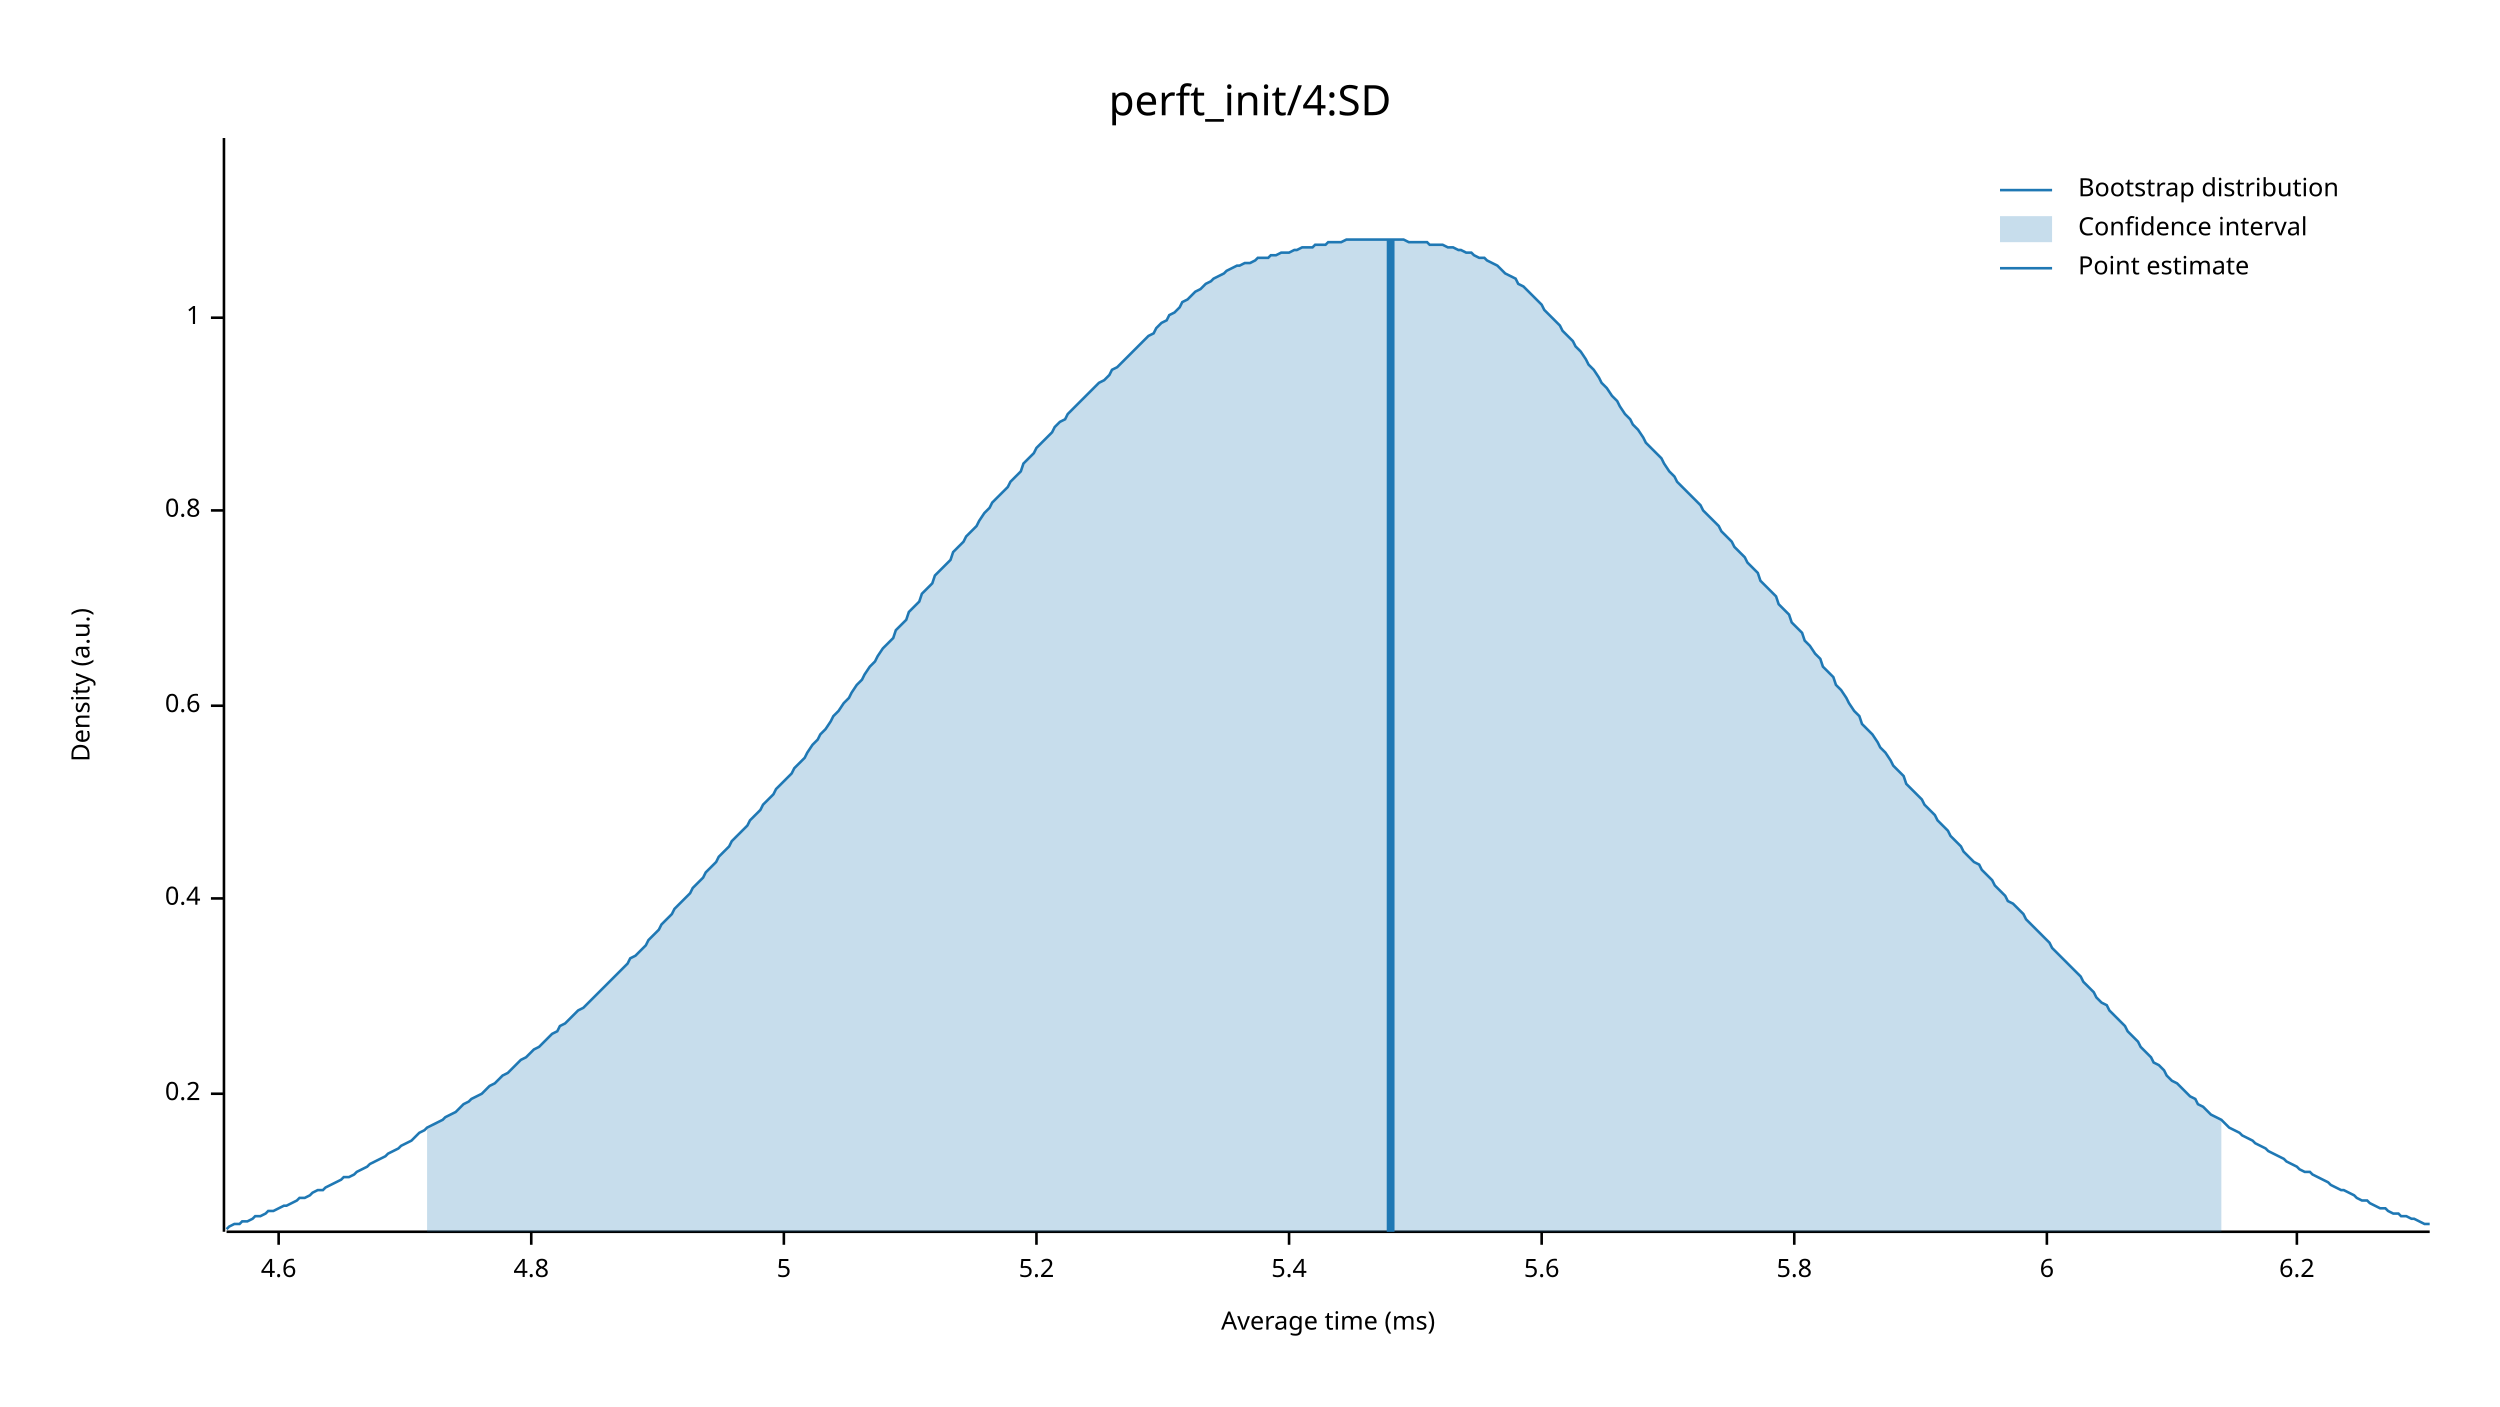
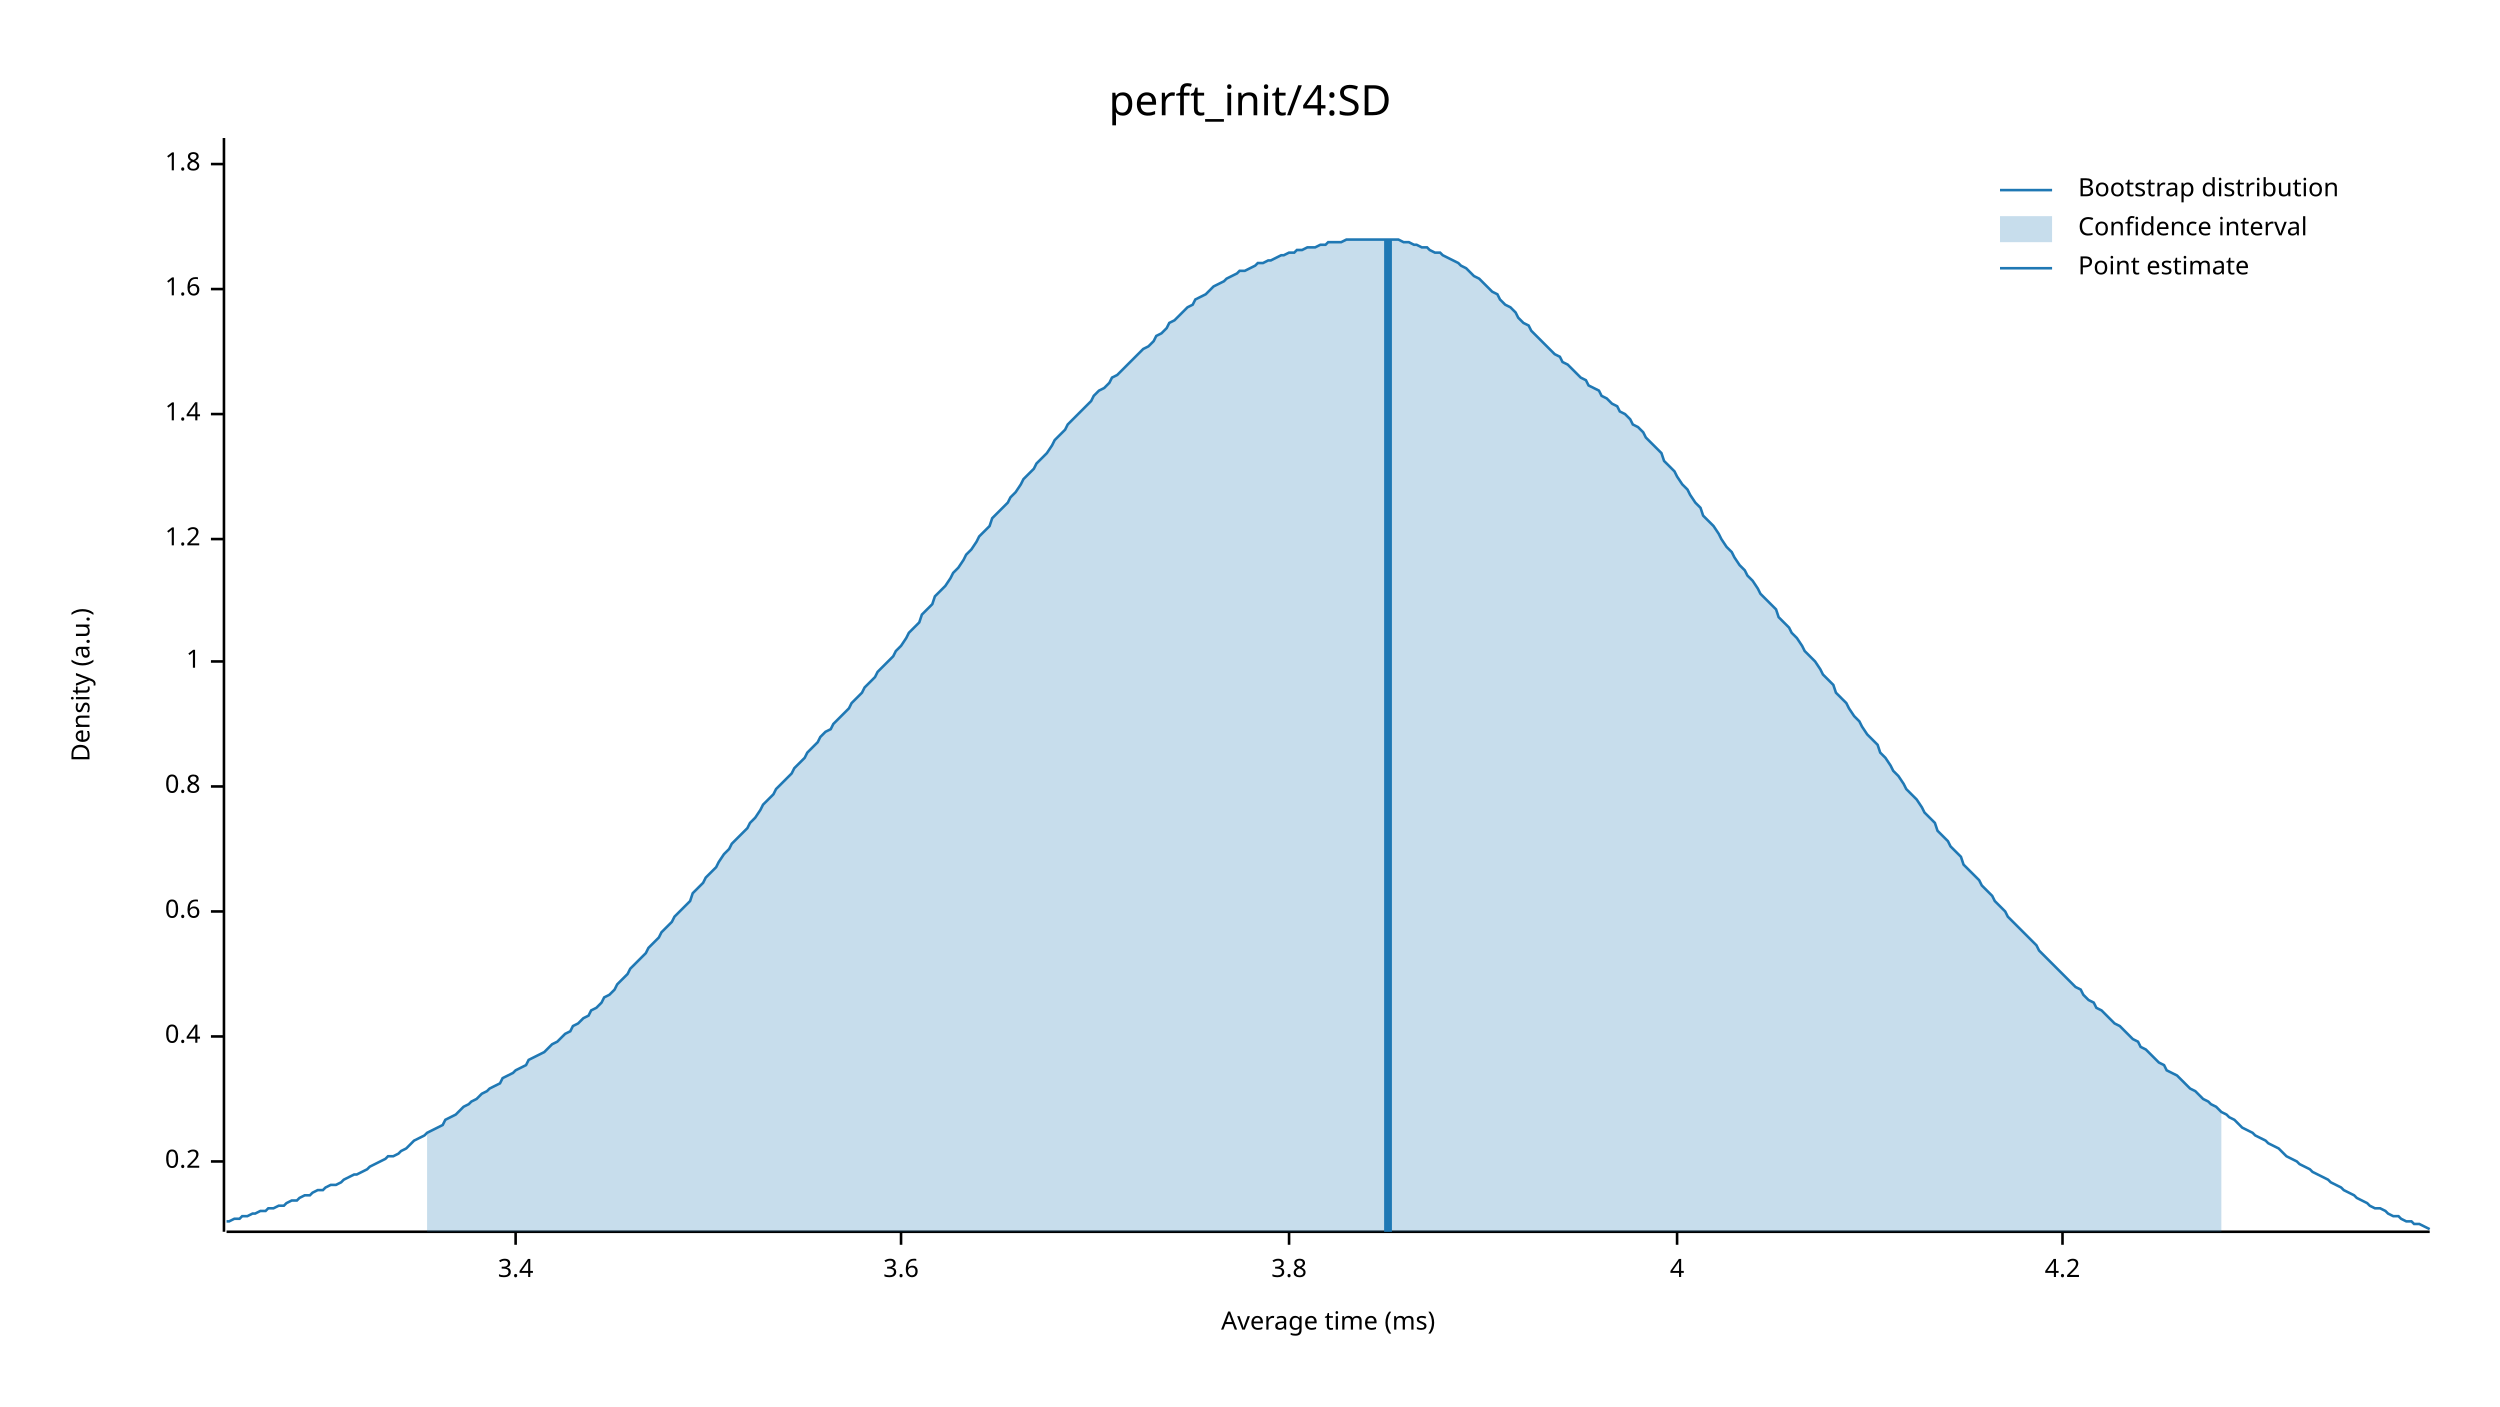
<svg xmlns="http://www.w3.org/2000/svg" width="960" height="540" viewBox="0 0 960 540">
  <text x="480" y="32" dy="0.76em" text-anchor="middle" font-family="sans-serif" font-size="16.129" opacity="1" fill="#000000">
perft_init/4:SD
</text>
  <text x="27" y="263" dy="0.76em" text-anchor="middle" font-family="sans-serif" font-size="9.677" opacity="1" fill="#000000" transform="rotate(270, 27, 263)">
Density (a.u.)
</text>
  <text x="510" y="513" dy="-0.5ex" text-anchor="middle" font-family="sans-serif" font-size="9.677" opacity="1" fill="#000000">
Average time (ms)
</text>
  <polyline fill="none" opacity="1" stroke="#000000" stroke-width="1" points="86,53 86,473 " />
-   <text x="77" y="420" dy="0.5ex" text-anchor="end" font-family="sans-serif" font-size="9.677" opacity="1" fill="#000000">
+   <text x="77" y="446" dy="0.5ex" text-anchor="end" font-family="sans-serif" font-size="9.677" opacity="1" fill="#000000">
0.2
</text>
-   <polyline fill="none" opacity="1" stroke="#000000" stroke-width="1" points="81,420 86,420 " />
-   <text x="77" y="345" dy="0.5ex" text-anchor="end" font-family="sans-serif" font-size="9.677" opacity="1" fill="#000000">
+   <polyline fill="none" opacity="1" stroke="#000000" stroke-width="1" points="81,446 86,446 " />
+   <text x="77" y="398" dy="0.5ex" text-anchor="end" font-family="sans-serif" font-size="9.677" opacity="1" fill="#000000">
0.4
</text>
-   <polyline fill="none" opacity="1" stroke="#000000" stroke-width="1" points="81,345 86,345 " />
-   <text x="77" y="271" dy="0.5ex" text-anchor="end" font-family="sans-serif" font-size="9.677" opacity="1" fill="#000000">
+   <polyline fill="none" opacity="1" stroke="#000000" stroke-width="1" points="81,398 86,398 " />
+   <text x="77" y="350" dy="0.5ex" text-anchor="end" font-family="sans-serif" font-size="9.677" opacity="1" fill="#000000">
0.6
</text>
-   <polyline fill="none" opacity="1" stroke="#000000" stroke-width="1" points="81,271 86,271 " />
-   <text x="77" y="196" dy="0.5ex" text-anchor="end" font-family="sans-serif" font-size="9.677" opacity="1" fill="#000000">
+   <polyline fill="none" opacity="1" stroke="#000000" stroke-width="1" points="81,350 86,350 " />
+   <text x="77" y="302" dy="0.5ex" text-anchor="end" font-family="sans-serif" font-size="9.677" opacity="1" fill="#000000">
0.8
</text>
-   <polyline fill="none" opacity="1" stroke="#000000" stroke-width="1" points="81,196 86,196 " />
-   <text x="77" y="122" dy="0.5ex" text-anchor="end" font-family="sans-serif" font-size="9.677" opacity="1" fill="#000000">
+   <polyline fill="none" opacity="1" stroke="#000000" stroke-width="1" points="81,302 86,302 " />
+   <text x="77" y="254" dy="0.5ex" text-anchor="end" font-family="sans-serif" font-size="9.677" opacity="1" fill="#000000">
1
</text>
-   <polyline fill="none" opacity="1" stroke="#000000" stroke-width="1" points="81,122 86,122 " />
+   <polyline fill="none" opacity="1" stroke="#000000" stroke-width="1" points="81,254 86,254 " />
+   <text x="77" y="207" dy="0.5ex" text-anchor="end" font-family="sans-serif" font-size="9.677" opacity="1" fill="#000000">
+ 1.2
+ </text>
+   <polyline fill="none" opacity="1" stroke="#000000" stroke-width="1" points="81,207 86,207 " />
+   <text x="77" y="159" dy="0.5ex" text-anchor="end" font-family="sans-serif" font-size="9.677" opacity="1" fill="#000000">
+ 1.4
+ </text>
+   <polyline fill="none" opacity="1" stroke="#000000" stroke-width="1" points="81,159 86,159 " />
+   <text x="77" y="111" dy="0.5ex" text-anchor="end" font-family="sans-serif" font-size="9.677" opacity="1" fill="#000000">
+ 1.6
+ </text>
+   <polyline fill="none" opacity="1" stroke="#000000" stroke-width="1" points="81,111 86,111 " />
+   <text x="77" y="63" dy="0.5ex" text-anchor="end" font-family="sans-serif" font-size="9.677" opacity="1" fill="#000000">
+ 1.8
+ </text>
+   <polyline fill="none" opacity="1" stroke="#000000" stroke-width="1" points="81,63 86,63 " />
  <polyline fill="none" opacity="1" stroke="#000000" stroke-width="1" points="87,473 933,473 " />
-   <text x="107" y="483" dy="0.76em" text-anchor="middle" font-family="sans-serif" font-size="9.677" opacity="1" fill="#000000">
- 4.6
+   <text x="198" y="483" dy="0.76em" text-anchor="middle" font-family="sans-serif" font-size="9.677" opacity="1" fill="#000000">
+ 3.4
</text>
-   <polyline fill="none" opacity="1" stroke="#000000" stroke-width="1" points="107,473 107,478 " />
-   <text x="204" y="483" dy="0.76em" text-anchor="middle" font-family="sans-serif" font-size="9.677" opacity="1" fill="#000000">
- 4.8
+   <polyline fill="none" opacity="1" stroke="#000000" stroke-width="1" points="198,473 198,478 " />
+   <text x="346" y="483" dy="0.76em" text-anchor="middle" font-family="sans-serif" font-size="9.677" opacity="1" fill="#000000">
+ 3.6
</text>
-   <polyline fill="none" opacity="1" stroke="#000000" stroke-width="1" points="204,473 204,478 " />
-   <text x="301" y="483" dy="0.76em" text-anchor="middle" font-family="sans-serif" font-size="9.677" opacity="1" fill="#000000">
- 5
- </text>
-   <polyline fill="none" opacity="1" stroke="#000000" stroke-width="1" points="301,473 301,478 " />
-   <text x="398" y="483" dy="0.76em" text-anchor="middle" font-family="sans-serif" font-size="9.677" opacity="1" fill="#000000">
- 5.2
- </text>
-   <polyline fill="none" opacity="1" stroke="#000000" stroke-width="1" points="398,473 398,478 " />
+   <polyline fill="none" opacity="1" stroke="#000000" stroke-width="1" points="346,473 346,478 " />
  <text x="495" y="483" dy="0.76em" text-anchor="middle" font-family="sans-serif" font-size="9.677" opacity="1" fill="#000000">
- 5.4
+ 3.8
</text>
  <polyline fill="none" opacity="1" stroke="#000000" stroke-width="1" points="495,473 495,478 " />
-   <text x="592" y="483" dy="0.76em" text-anchor="middle" font-family="sans-serif" font-size="9.677" opacity="1" fill="#000000">
- 5.6
+   <text x="644" y="483" dy="0.76em" text-anchor="middle" font-family="sans-serif" font-size="9.677" opacity="1" fill="#000000">
+ 4
</text>
-   <polyline fill="none" opacity="1" stroke="#000000" stroke-width="1" points="592,473 592,478 " />
-   <text x="689" y="483" dy="0.76em" text-anchor="middle" font-family="sans-serif" font-size="9.677" opacity="1" fill="#000000">
- 5.8
+   <polyline fill="none" opacity="1" stroke="#000000" stroke-width="1" points="644,473 644,478 " />
+   <text x="792" y="483" dy="0.76em" text-anchor="middle" font-family="sans-serif" font-size="9.677" opacity="1" fill="#000000">
+ 4.2
</text>
-   <polyline fill="none" opacity="1" stroke="#000000" stroke-width="1" points="689,473 689,478 " />
-   <text x="786" y="483" dy="0.76em" text-anchor="middle" font-family="sans-serif" font-size="9.677" opacity="1" fill="#000000">
- 6
- </text>
-   <polyline fill="none" opacity="1" stroke="#000000" stroke-width="1" points="786,473 786,478 " />
-   <text x="882" y="483" dy="0.76em" text-anchor="middle" font-family="sans-serif" font-size="9.677" opacity="1" fill="#000000">
- 6.2
- </text>
-   <polyline fill="none" opacity="1" stroke="#000000" stroke-width="1" points="882,473 882,478 " />
-   <polyline fill="none" opacity="1" stroke="#1F78B4" stroke-width="1" points="87,472 88,471 90,470 92,470 93,469 95,469 97,468 98,467 100,467 102,466 103,465 105,465 107,464 109,463 110,463 112,462 114,461 115,460 117,460 119,459 120,458 122,457 124,457 125,456 127,455 129,454 131,453 132,452 134,452 136,451 137,450 139,449 141,448 142,447 144,446 146,445 148,444 149,443 151,442 153,441 154,440 156,439 158,438 159,437 161,435 163,434 164,433 166,432 168,431 170,430 171,429 173,428 175,427 176,426 178,424 180,423 181,422 183,421 185,420 187,418 188,417 190,416 192,414 193,413 195,412 197,410 198,409 200,407 202,406 203,405 205,403 207,402 209,400 210,399 212,397 214,396 215,394 217,393 219,391 220,390 222,388 224,387 226,385 227,384 229,382 231,380 232,379 234,377 236,375 237,374 239,372 241,370 242,368 244,367 246,365 248,363 249,361 251,359 253,357 254,355 256,353 258,351 259,349 261,347 263,345 265,343 266,341 268,339 270,337 271,335 273,333 275,331 276,329 278,327 280,325 281,323 283,321 285,319 287,317 288,315 290,313 292,311 293,309 295,307 297,305 298,303 300,301 302,299 304,297 305,295 307,293 309,291 310,289 312,286 314,284 315,282 317,280 319,277 320,275 322,273 324,270 326,268 327,266 329,263 331,261 332,259 334,256 336,254 337,252 339,249 341,247 343,245 344,242 346,240 348,238 349,235 351,233 353,231 354,228 356,226 358,224 359,221 361,219 363,217 365,215 366,212 368,210 370,208 371,206 373,204 375,202 376,200 378,197 380,195 381,193 383,191 385,189 387,187 388,185 390,183 392,181 393,178 395,176 397,174 398,172 400,170 402,168 404,166 405,164 407,162 409,161 410,159 412,157 414,155 415,154 417,152 419,150 420,149 422,147 424,146 426,144 427,142 429,141 431,139 432,138 434,136 436,134 437,133 439,131 441,129 443,128 444,126 446,124 448,123 449,121 451,120 453,118 454,116 456,115 458,113 459,112 461,111 463,109 465,108 466,107 468,106 470,105 471,104 473,103 475,102 476,102 478,101 480,101 482,100 483,99 485,99 487,99 488,98 490,98 492,97 493,97 495,97 497,96 498,96 500,95 502,95 504,95 505,94 507,94 509,94 510,93 512,93 514,93 515,93 517,92 519,92 521,92 522,92 524,92 526,92 527,92 529,92 531,92 532,92 534,92 536,92 537,92 539,92 541,93 543,93 544,93 546,93 548,93 549,94 551,94 553,94 554,94 556,95 558,95 560,96 561,96 563,97 565,97 566,98 568,99 570,99 571,100 573,101 575,102 576,103 578,105 580,106 582,107 583,109 585,110 587,112 588,113 590,115 592,117 593,119 595,121 597,123 599,125 600,127 602,129 604,131 605,133 607,135 609,138 610,140 612,142 614,145 615,147 617,149 619,152 621,154 622,156 624,159 626,161 627,163 629,165 631,168 632,170 634,172 636,174 638,176 639,178 641,181 643,183 644,185 646,187 648,189 649,190 651,192 653,194 654,196 656,198 658,200 660,202 661,204 663,206 665,208 666,210 668,212 670,214 671,216 673,218 675,220 676,223 678,225 680,227 682,229 683,232 685,234 687,236 688,239 690,241 692,243 693,246 695,248 697,251 699,253 700,256 702,258 704,260 705,263 707,265 709,268 710,270 712,273 714,275 715,278 717,280 719,282 721,285 722,287 724,289 726,292 727,294 729,296 731,298 732,301 734,303 736,305 738,307 739,309 741,311 743,313 744,315 746,317 748,319 749,321 751,323 753,325 754,327 756,329 758,331 760,332 761,334 763,336 765,338 766,340 768,342 770,344 771,346 773,347 775,349 777,351 778,353 780,355 782,357 783,358 785,360 787,362 788,364 790,366 792,368 793,369 795,371 797,373 799,375 800,377 802,379 804,381 805,383 807,385 809,386 810,388 812,390 814,392 816,394 817,396 819,398 821,400 822,402 824,404 826,406 827,408 829,409 831,411 832,413 834,415 836,416 838,418 839,419 841,421 843,422 844,424 846,425 848,427 849,428 851,429 853,430 855,432 856,433 858,434 860,435 861,436 863,437 865,438 866,439 868,440 870,441 871,442 873,443 875,444 877,445 878,446 880,447 882,448 883,449 885,450 887,450 888,451 890,452 892,453 894,454 895,455 897,456 899,457 900,457 902,458 904,459 905,460 907,461 909,461 910,462 912,463 914,464 916,464 917,465 919,466 921,466 922,467 924,467 926,468 927,468 929,469 931,470 933,470 " />
-   <polygon opacity="0.25" fill="#1F78B4" points="164,433 166,432 168,431 170,430 171,429 173,428 175,427 176,426 178,424 180,423 181,422 183,421 185,420 187,418 188,417 190,416 192,414 193,413 195,412 197,410 198,409 200,407 202,406 203,405 205,403 207,402 209,400 210,399 212,397 214,396 215,394 217,393 219,391 220,390 222,388 224,387 226,385 227,384 229,382 231,380 232,379 234,377 236,375 237,374 239,372 241,370 242,368 244,367 246,365 248,363 249,361 251,359 253,357 254,355 256,353 258,351 259,349 261,347 263,345 265,343 266,341 268,339 270,337 271,335 273,333 275,331 276,329 278,327 280,325 281,323 283,321 285,319 287,317 288,315 290,313 292,311 293,309 295,307 297,305 298,303 300,301 302,299 304,297 305,295 307,293 309,291 310,289 312,286 314,284 315,282 317,280 319,277 320,275 322,273 324,270 326,268 327,266 329,263 331,261 332,259 334,256 336,254 337,252 339,249 341,247 343,245 344,242 346,240 348,238 349,235 351,233 353,231 354,228 356,226 358,224 359,221 361,219 363,217 365,215 366,212 368,210 370,208 371,206 373,204 375,202 376,200 378,197 380,195 381,193 383,191 385,189 387,187 388,185 390,183 392,181 393,178 395,176 397,174 398,172 400,170 402,168 404,166 405,164 407,162 409,161 410,159 412,157 414,155 415,154 417,152 419,150 420,149 422,147 424,146 426,144 427,142 429,141 431,139 432,138 434,136 436,134 437,133 439,131 441,129 443,128 444,126 446,124 448,123 449,121 451,120 453,118 454,116 456,115 458,113 459,112 461,111 463,109 465,108 466,107 468,106 470,105 471,104 473,103 475,102 476,102 478,101 480,101 482,100 483,99 485,99 487,99 488,98 490,98 492,97 493,97 495,97 497,96 498,96 500,95 502,95 504,95 505,94 507,94 509,94 510,93 512,93 514,93 515,93 517,92 519,92 521,92 522,92 524,92 526,92 527,92 529,92 531,92 532,92 534,92 536,92 537,92 539,92 541,93 543,93 544,93 546,93 548,93 549,94 551,94 553,94 554,94 556,95 558,95 560,96 561,96 563,97 565,97 566,98 568,99 570,99 571,100 573,101 575,102 576,103 578,105 580,106 582,107 583,109 585,110 587,112 588,113 590,115 592,117 593,119 595,121 597,123 599,125 600,127 602,129 604,131 605,133 607,135 609,138 610,140 612,142 614,145 615,147 617,149 619,152 621,154 622,156 624,159 626,161 627,163 629,165 631,168 632,170 634,172 636,174 638,176 639,178 641,181 643,183 644,185 646,187 648,189 649,190 651,192 653,194 654,196 656,198 658,200 660,202 661,204 663,206 665,208 666,210 668,212 670,214 671,216 673,218 675,220 676,223 678,225 680,227 682,229 683,232 685,234 687,236 688,239 690,241 692,243 693,246 695,248 697,251 699,253 700,256 702,258 704,260 705,263 707,265 709,268 710,270 712,273 714,275 715,278 717,280 719,282 721,285 722,287 724,289 726,292 727,294 729,296 731,298 732,301 734,303 736,305 738,307 739,309 741,311 743,313 744,315 746,317 748,319 749,321 751,323 753,325 754,327 756,329 758,331 760,332 761,334 763,336 765,338 766,340 768,342 770,344 771,346 773,347 775,349 777,351 778,353 780,355 782,357 783,358 785,360 787,362 788,364 790,366 792,368 793,369 795,371 797,373 799,375 800,377 802,379 804,381 805,383 807,385 809,386 810,388 812,390 814,392 816,394 817,396 819,398 821,400 822,402 824,404 826,406 827,408 829,409 831,411 832,413 834,415 836,416 838,418 839,419 841,421 843,422 844,424 846,425 848,427 849,428 851,429 853,430 853,473 164,473 " />
-   <polyline fill="none" opacity="1" stroke="#1F78B4" stroke-width="3" points="534,473 534,92 " />
+   <polyline fill="none" opacity="1" stroke="#000000" stroke-width="1" points="792,473 792,478 " />
+   <polyline fill="none" opacity="1" stroke="#1F78B4" stroke-width="1" points="87,469 88,469 90,468 92,468 93,467 95,467 97,466 98,466 100,465 102,465 103,464 105,464 107,463 109,463 110,462 112,461 114,461 115,460 117,459 119,459 120,458 122,457 124,457 125,456 127,455 129,455 131,454 132,453 134,452 136,451 137,451 139,450 141,449 142,448 144,447 146,446 148,445 149,444 151,444 153,443 154,442 156,441 158,439 159,438 161,437 163,436 164,435 166,434 168,433 170,432 171,430 173,429 175,428 176,427 178,425 180,424 181,423 183,422 185,420 187,419 188,418 190,417 192,416 193,414 195,413 197,412 198,411 200,410 202,409 203,407 205,406 207,405 209,404 210,403 212,401 214,400 215,399 217,397 219,396 220,394 222,393 224,391 226,390 227,388 229,387 231,385 232,383 234,382 236,380 237,378 239,376 241,374 242,372 244,370 246,368 248,366 249,364 251,362 253,360 254,358 256,356 258,354 259,352 261,350 263,348 265,346 266,343 268,341 270,339 271,337 273,335 275,333 276,331 278,328 280,326 281,324 283,322 285,320 287,318 288,316 290,314 292,311 293,309 295,307 297,305 298,303 300,301 302,299 304,297 305,295 307,293 309,291 310,289 312,287 314,285 315,283 317,281 319,280 320,278 322,276 324,274 326,272 327,270 329,268 331,266 332,264 334,262 336,260 337,258 339,256 341,254 343,252 344,250 346,248 348,245 349,243 351,241 353,239 354,236 356,234 358,232 359,229 361,227 363,225 365,222 366,220 368,218 370,215 371,213 373,211 375,208 376,206 378,204 380,202 381,199 383,197 385,195 387,193 388,191 390,189 392,186 393,184 395,182 397,180 398,178 400,176 402,174 404,171 405,169 407,167 409,165 410,163 412,161 414,159 415,158 417,156 419,154 420,152 422,150 424,149 426,147 427,145 429,144 431,142 432,141 434,139 436,137 437,136 439,134 441,133 443,131 444,129 446,128 448,126 449,124 451,123 453,121 454,120 456,118 458,117 459,115 461,114 463,113 465,111 466,110 468,109 470,108 471,107 473,106 475,105 476,104 478,104 480,103 482,102 483,101 485,101 487,100 488,100 490,99 492,98 493,98 495,97 497,97 498,96 500,96 502,95 504,95 505,95 507,94 509,94 510,93 512,93 514,93 515,93 517,92 519,92 521,92 522,92 524,92 526,92 527,92 529,92 531,92 532,92 534,92 536,92 537,92 539,93 541,93 543,94 544,94 546,95 548,95 549,96 551,97 553,97 554,98 556,99 558,100 560,101 561,102 563,103 565,105 566,106 568,107 570,109 571,110 573,112 575,113 576,115 578,117 580,118 582,120 583,122 585,124 587,125 588,127 590,129 592,131 593,132 595,134 597,136 599,137 600,139 602,140 604,142 605,143 607,145 609,146 610,148 612,149 614,150 615,152 617,153 619,155 621,156 622,158 624,159 626,161 627,163 629,164 631,166 632,168 634,170 636,172 638,174 639,177 641,179 643,181 644,183 646,186 648,188 649,190 651,193 653,195 654,198 656,200 658,202 660,205 661,207 663,210 665,212 666,214 668,217 670,219 671,221 673,223 675,226 676,228 678,230 680,232 682,234 683,237 685,239 687,241 688,243 690,245 692,248 693,250 695,252 697,254 699,257 700,259 702,261 704,263 705,266 707,268 709,270 710,272 712,275 714,277 715,279 717,282 719,284 721,286 722,289 724,291 726,294 727,296 729,298 731,301 732,303 734,305 736,307 738,310 739,312 741,314 743,316 744,319 746,321 748,323 749,325 751,327 753,329 754,332 756,334 758,336 760,338 761,340 763,342 765,344 766,346 768,348 770,350 771,352 773,354 775,356 777,358 778,359 780,361 782,363 783,365 785,367 787,369 788,370 790,372 792,374 793,375 795,377 797,379 799,380 800,382 802,384 804,385 805,387 807,388 809,390 810,391 812,393 814,394 816,396 817,397 819,399 821,400 822,402 824,403 826,405 827,406 829,408 831,409 832,411 834,412 836,413 838,415 839,416 841,418 843,419 844,420 846,422 848,423 849,424 851,425 853,427 855,428 856,429 858,430 860,432 861,433 863,434 865,435 866,436 868,437 870,438 871,439 873,440 875,441 877,443 878,444 880,445 882,446 883,447 885,448 887,449 888,450 890,451 892,452 894,453 895,454 897,455 899,456 900,457 902,458 904,459 905,460 907,461 909,462 910,463 912,464 914,464 916,465 917,466 919,467 921,467 922,468 924,469 926,469 927,470 929,470 931,471 933,472 " />
+   <polygon opacity="0.25" fill="#1F78B4" points="164,435 166,434 168,433 170,432 171,430 173,429 175,428 176,427 178,425 180,424 181,423 183,422 185,420 187,419 188,418 190,417 192,416 193,414 195,413 197,412 198,411 200,410 202,409 203,407 205,406 207,405 209,404 210,403 212,401 214,400 215,399 217,397 219,396 220,394 222,393 224,391 226,390 227,388 229,387 231,385 232,383 234,382 236,380 237,378 239,376 241,374 242,372 244,370 246,368 248,366 249,364 251,362 253,360 254,358 256,356 258,354 259,352 261,350 263,348 265,346 266,343 268,341 270,339 271,337 273,335 275,333 276,331 278,328 280,326 281,324 283,322 285,320 287,318 288,316 290,314 292,311 293,309 295,307 297,305 298,303 300,301 302,299 304,297 305,295 307,293 309,291 310,289 312,287 314,285 315,283 317,281 319,280 320,278 322,276 324,274 326,272 327,270 329,268 331,266 332,264 334,262 336,260 337,258 339,256 341,254 343,252 344,250 346,248 348,245 349,243 351,241 353,239 354,236 356,234 358,232 359,229 361,227 363,225 365,222 366,220 368,218 370,215 371,213 373,211 375,208 376,206 378,204 380,202 381,199 383,197 385,195 387,193 388,191 390,189 392,186 393,184 395,182 397,180 398,178 400,176 402,174 404,171 405,169 407,167 409,165 410,163 412,161 414,159 415,158 417,156 419,154 420,152 422,150 424,149 426,147 427,145 429,144 431,142 432,141 434,139 436,137 437,136 439,134 441,133 443,131 444,129 446,128 448,126 449,124 451,123 453,121 454,120 456,118 458,117 459,115 461,114 463,113 465,111 466,110 468,109 470,108 471,107 473,106 475,105 476,104 478,104 480,103 482,102 483,101 485,101 487,100 488,100 490,99 492,98 493,98 495,97 497,97 498,96 500,96 502,95 504,95 505,95 507,94 509,94 510,93 512,93 514,93 515,93 517,92 519,92 521,92 522,92 524,92 526,92 527,92 529,92 531,92 532,92 534,92 536,92 537,92 539,93 541,93 543,94 544,94 546,95 548,95 549,96 551,97 553,97 554,98 556,99 558,100 560,101 561,102 563,103 565,105 566,106 568,107 570,109 571,110 573,112 575,113 576,115 578,117 580,118 582,120 583,122 585,124 587,125 588,127 590,129 592,131 593,132 595,134 597,136 599,137 600,139 602,140 604,142 605,143 607,145 609,146 610,148 612,149 614,150 615,152 617,153 619,155 621,156 622,158 624,159 626,161 627,163 629,164 631,166 632,168 634,170 636,172 638,174 639,177 641,179 643,181 644,183 646,186 648,188 649,190 651,193 653,195 654,198 656,200 658,202 660,205 661,207 663,210 665,212 666,214 668,217 670,219 671,221 673,223 675,226 676,228 678,230 680,232 682,234 683,237 685,239 687,241 688,243 690,245 692,248 693,250 695,252 697,254 699,257 700,259 702,261 704,263 705,266 707,268 709,270 710,272 712,275 714,277 715,279 717,282 719,284 721,286 722,289 724,291 726,294 727,296 729,298 731,301 732,303 734,305 736,307 738,310 739,312 741,314 743,316 744,319 746,321 748,323 749,325 751,327 753,329 754,332 756,334 758,336 760,338 761,340 763,342 765,344 766,346 768,348 770,350 771,352 773,354 775,356 777,358 778,359 780,361 782,363 783,365 785,367 787,369 788,370 790,372 792,374 793,375 795,377 797,379 799,380 800,382 802,384 804,385 805,387 807,388 809,390 810,391 812,393 814,394 816,396 817,397 819,399 821,400 822,402 824,403 826,405 827,406 829,408 831,409 832,411 834,412 836,413 838,415 839,416 841,418 843,419 844,420 846,422 848,423 849,424 851,425 853,427 853,473 164,473 " />
+   <polyline fill="none" opacity="1" stroke="#1F78B4" stroke-width="3" points="533,473 533,92 " />
  <text x="798" y="68" dy="0.76em" text-anchor="start" font-family="sans-serif" font-size="9.677" opacity="1" fill="#000000">
Bootstrap distribution
</text>
  <text x="798" y="83" dy="0.76em" text-anchor="start" font-family="sans-serif" font-size="9.677" opacity="1" fill="#000000">
Confidence interval
</text>
  <text x="798" y="98" dy="0.76em" text-anchor="start" font-family="sans-serif" font-size="9.677" opacity="1" fill="#000000">
Point estimate
</text>
  <polyline fill="none" opacity="1" stroke="#1F78B4" stroke-width="1" points="768,73 788,73 " />
  <rect x="768" y="83" width="20" height="10" opacity="0.25" fill="#1F78B4" stroke="none" />
  <polyline fill="none" opacity="1" stroke="#1F78B4" stroke-width="1" points="768,103 788,103 " />
</svg>
